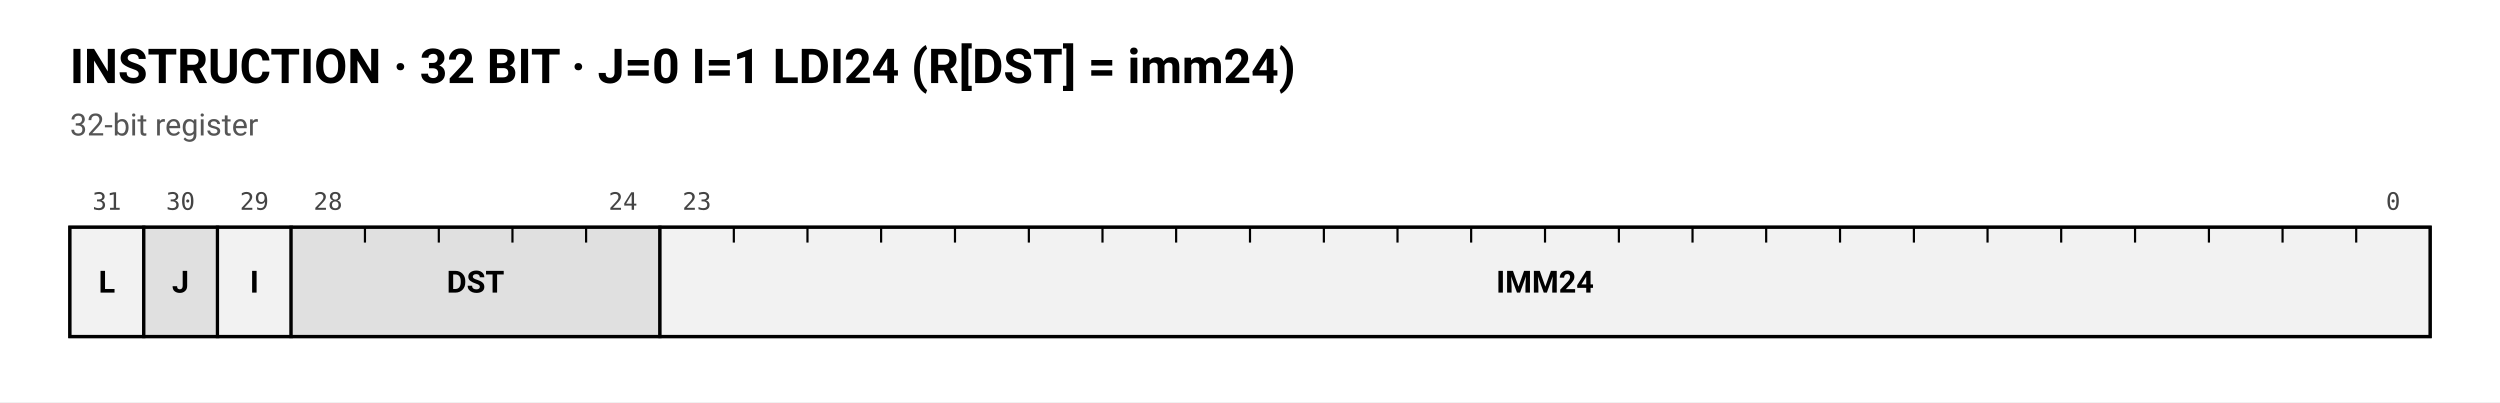
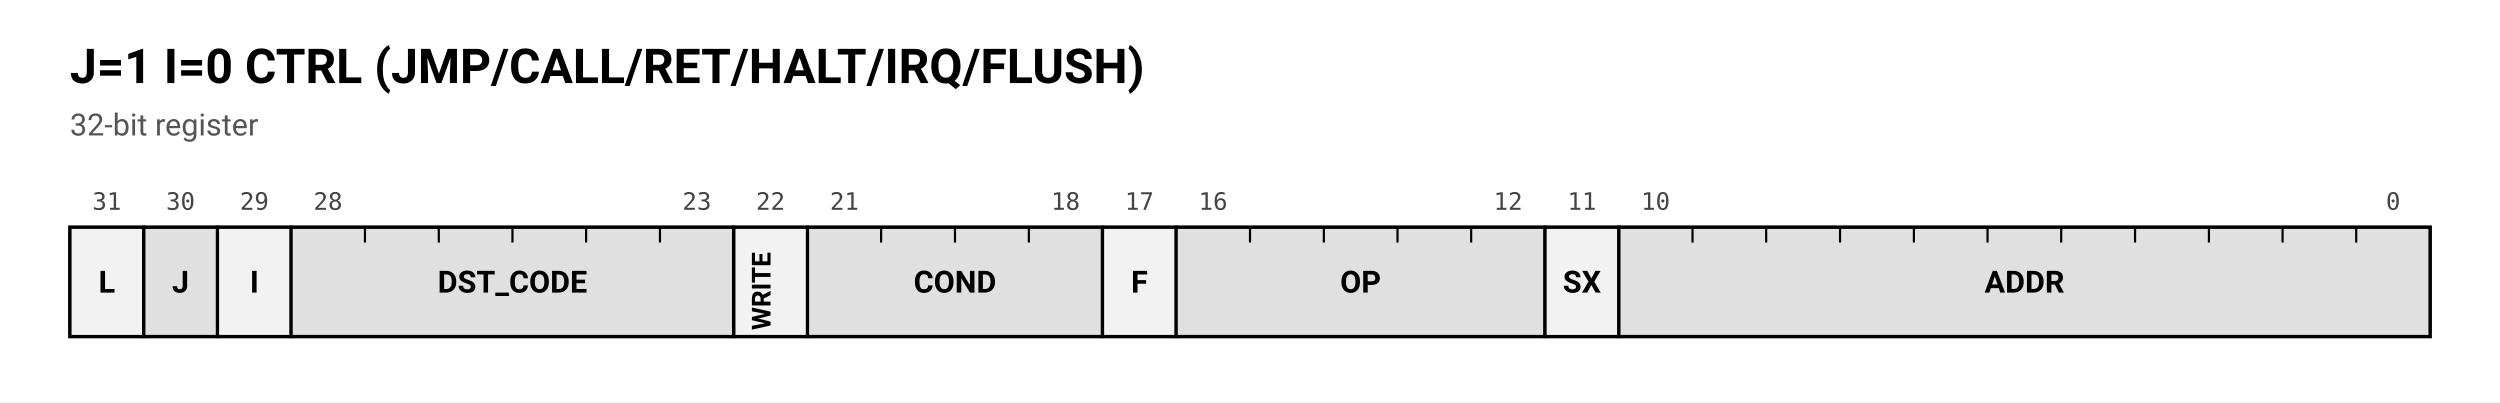
<svg xmlns="http://www.w3.org/2000/svg" width="1144" height="184" viewBox="0 0 1144 184">
  <defs>
    <pattern id="hatch" width="6" height="6" patternUnits="userSpaceOnUse" patternTransform="rotate(45)">
      <rect width="6" height="6" fill="#FFFFFF" />
      <line x1="0" y1="0" x2="0" y2="6" stroke="#B0B0B0" stroke-width="2" />
    </pattern>
    <pattern id="xpat" width="8" height="8" patternUnits="userSpaceOnUse">
      <rect width="8" height="8" fill="#FFFFFF" />
      <path d="M0 0L8 8M8 0L0 8" stroke="#C07070" stroke-width="1" />
    </pattern>
    <marker id="arr" viewBox="0 0 10 10" refX="9" refY="5" markerWidth="8" markerHeight="8" orient="auto">
      <path d="M0 0L10 5L0 10z" fill="#000000" />
    </marker>
  </defs>
  <style>text{font-family:-apple-system,BlinkMacSystemFont,"Segoe UI",Roboto,Helvetica,Arial,sans-serif}.m{font-family:ui-monospace,Menlo,Consolas,"DejaVu Sans Mono",monospace}</style>
  <rect width="1144" height="184" fill="#FFFFFF" />
-   <text x="32" y="38" font-size="22" font-weight="700" fill="#000000">INSTRUCTION · 32 BIT · J=0 I=1 LDI24 (R[DST] = imm24)</text>
+   <text x="32" y="38" font-size="22" font-weight="700" fill="#000000">J=1 I=0 CTRL (JMP/CALL/RET/HALT/IRQ/FLUSH)</text>
  <text x="32" y="62" font-size="14" fill="#555555">32-bit register</text>
  <text x="48.9" y="96" font-size="11" text-anchor="middle" fill="#444444" class="m">31</text>
  <text x="82.6" y="96" font-size="11" text-anchor="middle" fill="#444444" class="m">30</text>
  <text x="116.4" y="96" font-size="11" text-anchor="middle" fill="#444444" class="m">29</text>
  <text x="150.1" y="96" font-size="11" text-anchor="middle" fill="#444444" class="m">28</text>
-   <text x="285.1" y="96" font-size="11" text-anchor="middle" fill="#444444" class="m">24</text>
  <text x="318.9" y="96" font-size="11" text-anchor="middle" fill="#444444" class="m">23</text>
+   <text x="352.6" y="96" font-size="11" text-anchor="middle" fill="#444444" class="m">22</text>
+   <text x="386.4" y="96" font-size="11" text-anchor="middle" fill="#444444" class="m">21</text>
+   <text x="487.6" y="96" font-size="11" text-anchor="middle" fill="#444444" class="m">18</text>
+   <text x="521.4" y="96" font-size="11" text-anchor="middle" fill="#444444" class="m">17</text>
+   <text x="555.1" y="96" font-size="11" text-anchor="middle" fill="#444444" class="m">16</text>
+   <text x="690.1" y="96" font-size="11" text-anchor="middle" fill="#444444" class="m">12</text>
+   <text x="723.9" y="96" font-size="11" text-anchor="middle" fill="#444444" class="m">11</text>
+   <text x="757.6" y="96" font-size="11" text-anchor="middle" fill="#444444" class="m">10</text>
  <text x="1095.1" y="96" font-size="11" text-anchor="middle" fill="#444444" class="m">0</text>
  <rect x="32" y="104" width="1080" height="50" fill="#FFFFFF" stroke="#000000" stroke-width="1.5" />
  <rect x="32" y="104" width="33.8" height="50" fill="#F2F2F2" stroke="#000000" stroke-width="1.5" />
  <text x="48.9" y="133.9" font-size="14" text-anchor="middle" fill="#000000" font-weight="700">L</text>
  <rect x="65.8" y="104" width="33.8" height="50" fill="#E0E0E0" stroke="#000000" stroke-width="1.5" />
  <text x="82.6" y="133.9" font-size="14" text-anchor="middle" fill="#000000" font-weight="700">J</text>
  <rect x="99.5" y="104" width="33.8" height="50" fill="#F2F2F2" stroke="#000000" stroke-width="1.5" />
  <text x="116.4" y="133.9" font-size="14" text-anchor="middle" fill="#000000" font-weight="700">I</text>
-   <rect x="133.2" y="104" width="168.8" height="50" fill="#E0E0E0" stroke="#000000" stroke-width="1.5" />
-   <text x="217.6" y="133.9" font-size="14" text-anchor="middle" fill="#000000" font-weight="700">DST</text>
+   <rect x="133.2" y="104" width="202.5" height="50" fill="#E0E0E0" stroke="#000000" stroke-width="1.5" />
+   <text x="234.5" y="133.9" font-size="14" text-anchor="middle" fill="#000000" font-weight="700">DST_CODE</text>
  <line x1="167" y1="104" x2="167" y2="111" stroke="#000000" stroke-width="1" />
  <line x1="200.8" y1="104" x2="200.8" y2="111" stroke="#000000" stroke-width="1" />
  <line x1="234.5" y1="104" x2="234.5" y2="111" stroke="#000000" stroke-width="1" />
  <line x1="268.2" y1="104" x2="268.2" y2="111" stroke="#000000" stroke-width="1" />
-   <rect x="302" y="104" width="810" height="50" fill="#F2F2F2" stroke="#000000" stroke-width="1.5" />
-   <text x="707" y="133.9" font-size="14" text-anchor="middle" fill="#000000" font-weight="700">IMM24</text>
-   <line x1="335.8" y1="104" x2="335.8" y2="111" stroke="#000000" stroke-width="1" />
-   <line x1="369.5" y1="104" x2="369.5" y2="111" stroke="#000000" stroke-width="1" />
+   <line x1="302" y1="104" x2="302" y2="111" stroke="#000000" stroke-width="1" />
+   <rect x="335.8" y="104" width="33.8" height="50" fill="#F2F2F2" stroke="#000000" stroke-width="1.5" />
+   <text x="352.6" y="133.2" font-size="12" text-anchor="middle" fill="#000000" font-weight="700" transform="rotate(-90 352.6 133.2)">WRITE</text>
+   <rect x="369.5" y="104" width="135" height="50" fill="#E0E0E0" stroke="#000000" stroke-width="1.5" />
+   <text x="437" y="133.9" font-size="14" text-anchor="middle" fill="#000000" font-weight="700">COND</text>
  <line x1="403.2" y1="104" x2="403.2" y2="111" stroke="#000000" stroke-width="1" />
  <line x1="437" y1="104" x2="437" y2="111" stroke="#000000" stroke-width="1" />
  <line x1="470.8" y1="104" x2="470.8" y2="111" stroke="#000000" stroke-width="1" />
-   <line x1="504.5" y1="104" x2="504.5" y2="111" stroke="#000000" stroke-width="1" />
-   <line x1="538.2" y1="104" x2="538.2" y2="111" stroke="#000000" stroke-width="1" />
+   <rect x="504.5" y="104" width="33.8" height="50" fill="#F2F2F2" stroke="#000000" stroke-width="1.5" />
+   <text x="521.4" y="133.9" font-size="14" text-anchor="middle" fill="#000000" font-weight="700">F</text>
+   <rect x="538.2" y="104" width="168.8" height="50" fill="#E0E0E0" stroke="#000000" stroke-width="1.5" />
+   <text x="622.6" y="133.9" font-size="14" text-anchor="middle" fill="#000000" font-weight="700">OP</text>
  <line x1="572" y1="104" x2="572" y2="111" stroke="#000000" stroke-width="1" />
  <line x1="605.8" y1="104" x2="605.8" y2="111" stroke="#000000" stroke-width="1" />
  <line x1="639.5" y1="104" x2="639.5" y2="111" stroke="#000000" stroke-width="1" />
  <line x1="673.2" y1="104" x2="673.2" y2="111" stroke="#000000" stroke-width="1" />
-   <line x1="707" y1="104" x2="707" y2="111" stroke="#000000" stroke-width="1" />
-   <line x1="740.8" y1="104" x2="740.8" y2="111" stroke="#000000" stroke-width="1" />
+   <rect x="707" y="104" width="33.8" height="50" fill="#F2F2F2" stroke="#000000" stroke-width="1.5" />
+   <text x="723.9" y="133.9" font-size="14" text-anchor="middle" fill="#000000" font-weight="700">SX</text>
+   <rect x="740.8" y="104" width="371.2" height="50" fill="#E0E0E0" stroke="#000000" stroke-width="1.5" />
+   <text x="926.4" y="133.9" font-size="14" text-anchor="middle" fill="#000000" font-weight="700">ADDR</text>
  <line x1="774.5" y1="104" x2="774.5" y2="111" stroke="#000000" stroke-width="1" />
  <line x1="808.2" y1="104" x2="808.2" y2="111" stroke="#000000" stroke-width="1" />
  <line x1="842" y1="104" x2="842" y2="111" stroke="#000000" stroke-width="1" />
  <line x1="875.8" y1="104" x2="875.8" y2="111" stroke="#000000" stroke-width="1" />
  <line x1="909.5" y1="104" x2="909.5" y2="111" stroke="#000000" stroke-width="1" />
  <line x1="943.2" y1="104" x2="943.2" y2="111" stroke="#000000" stroke-width="1" />
  <line x1="977" y1="104" x2="977" y2="111" stroke="#000000" stroke-width="1" />
  <line x1="1010.8" y1="104" x2="1010.8" y2="111" stroke="#000000" stroke-width="1" />
  <line x1="1044.5" y1="104" x2="1044.5" y2="111" stroke="#000000" stroke-width="1" />
  <line x1="1078.2" y1="104" x2="1078.2" y2="111" stroke="#000000" stroke-width="1" />
</svg>
